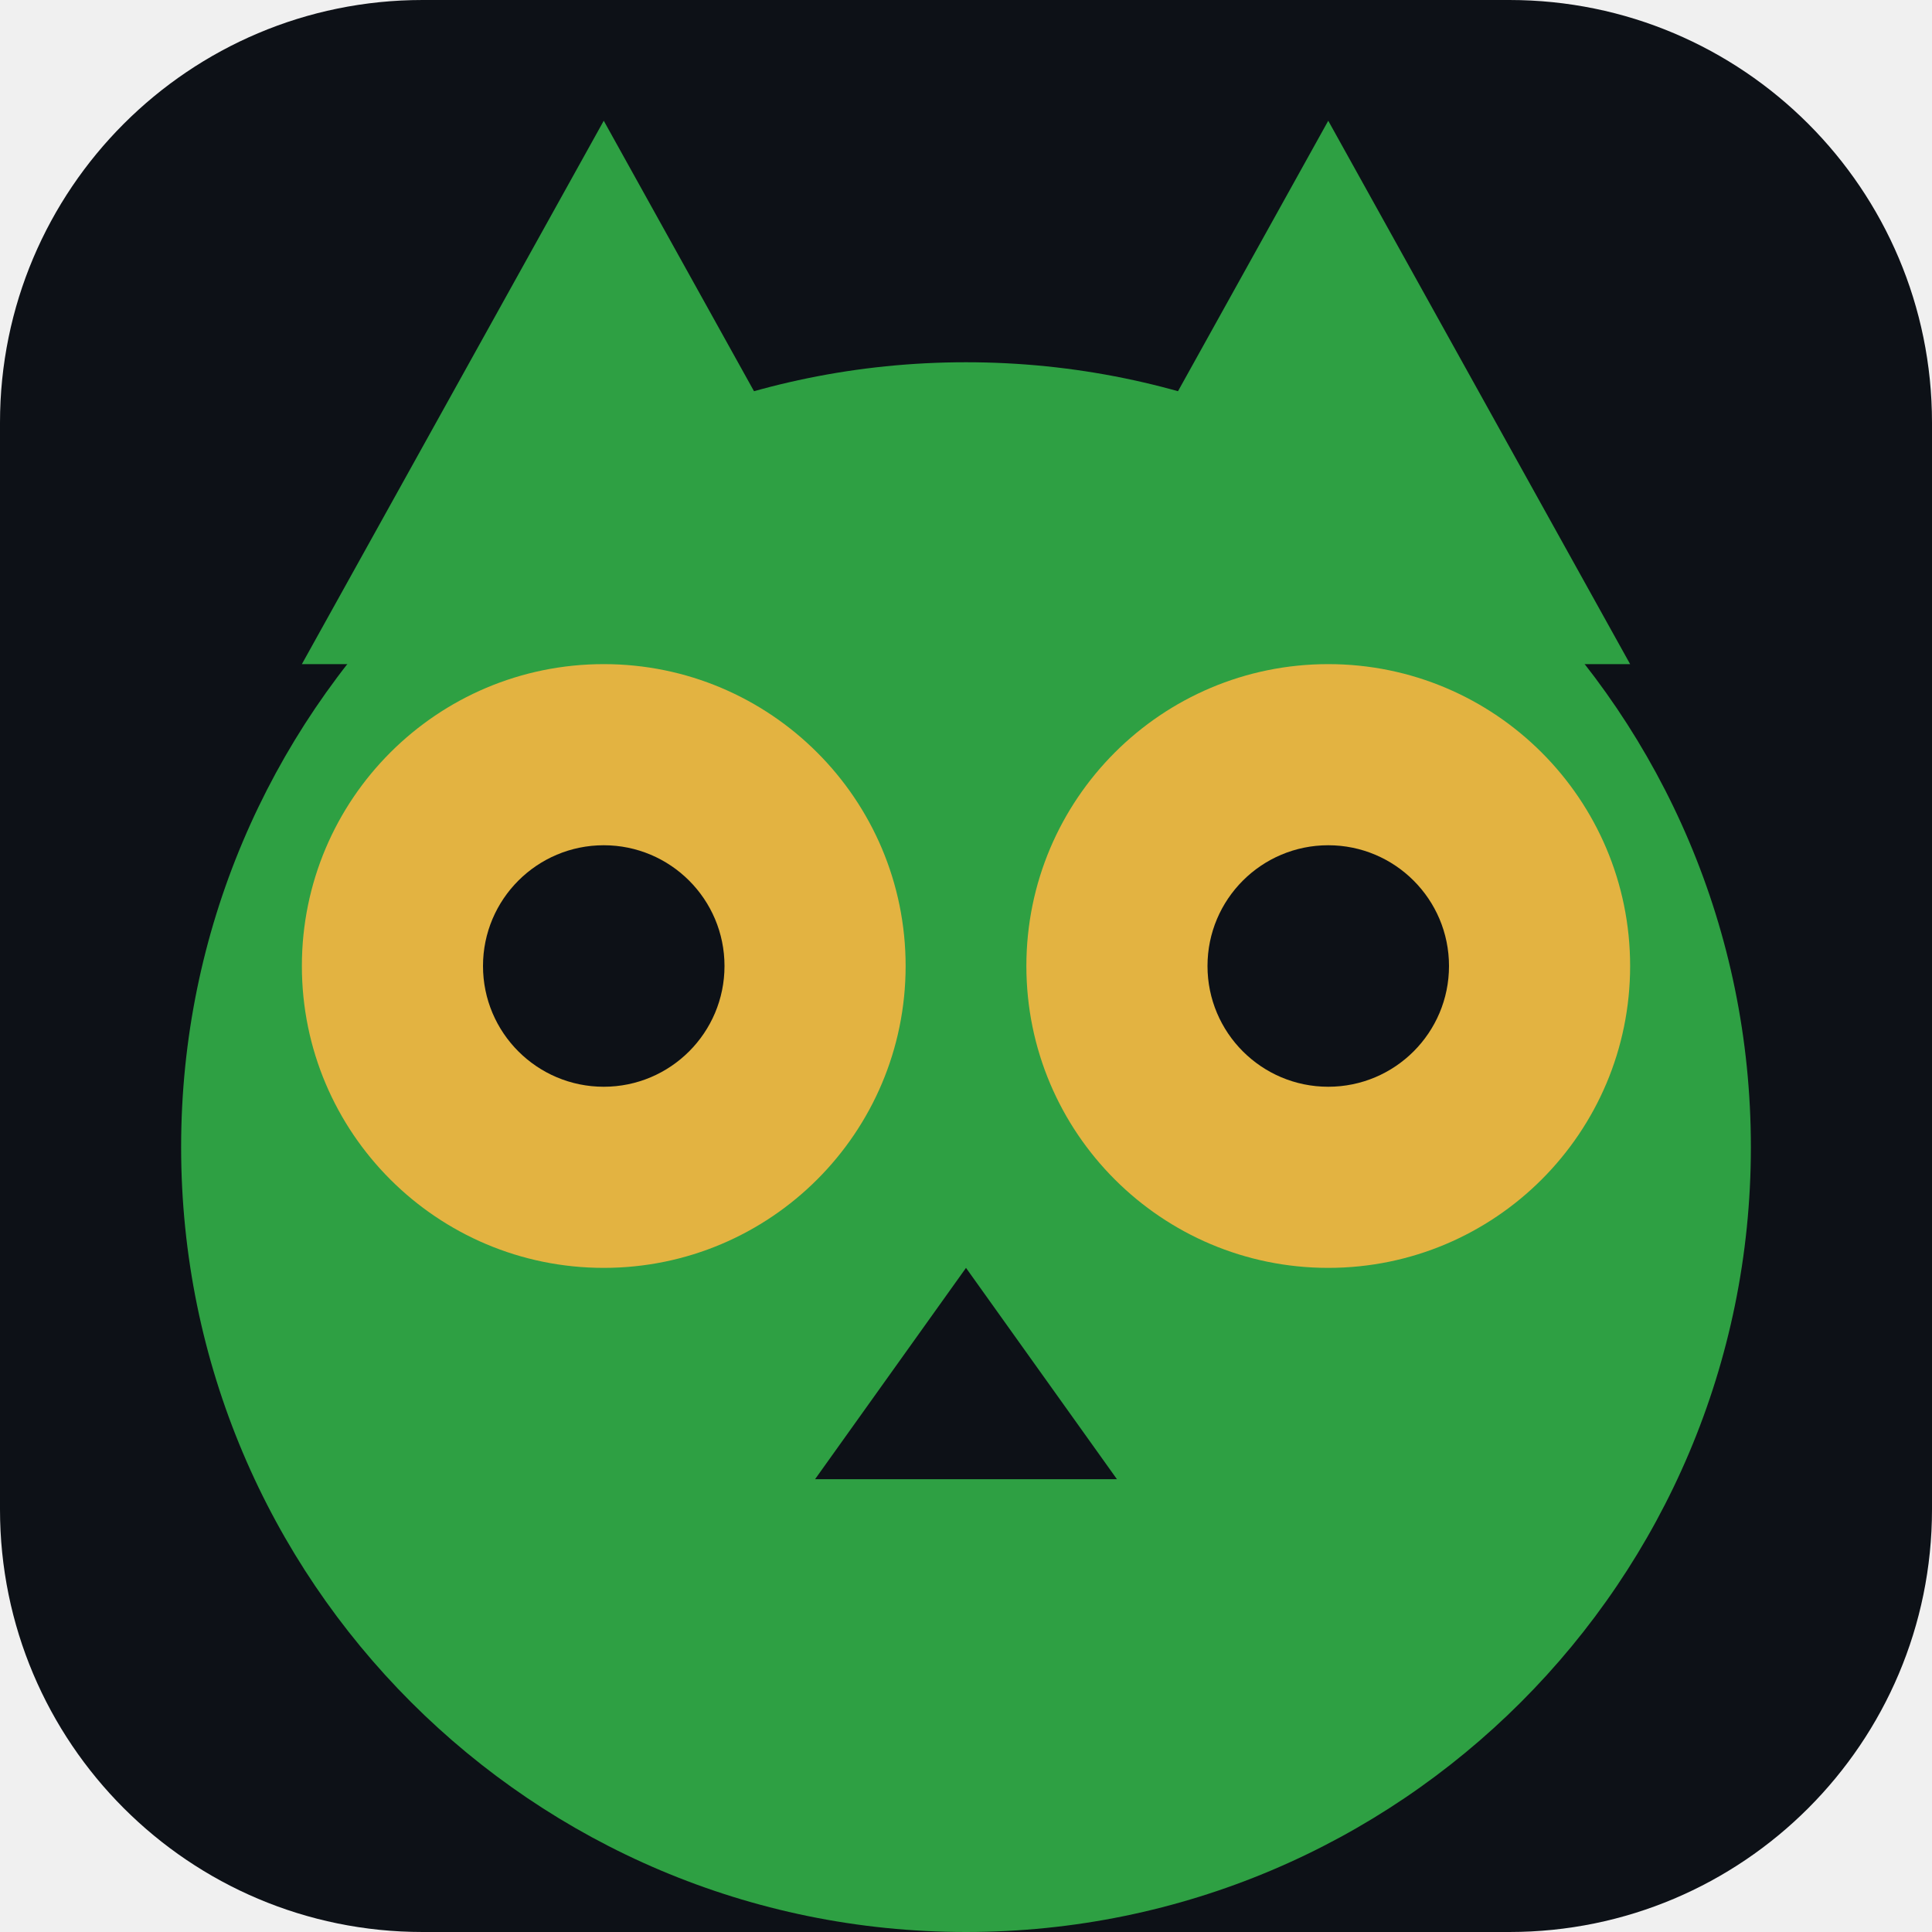
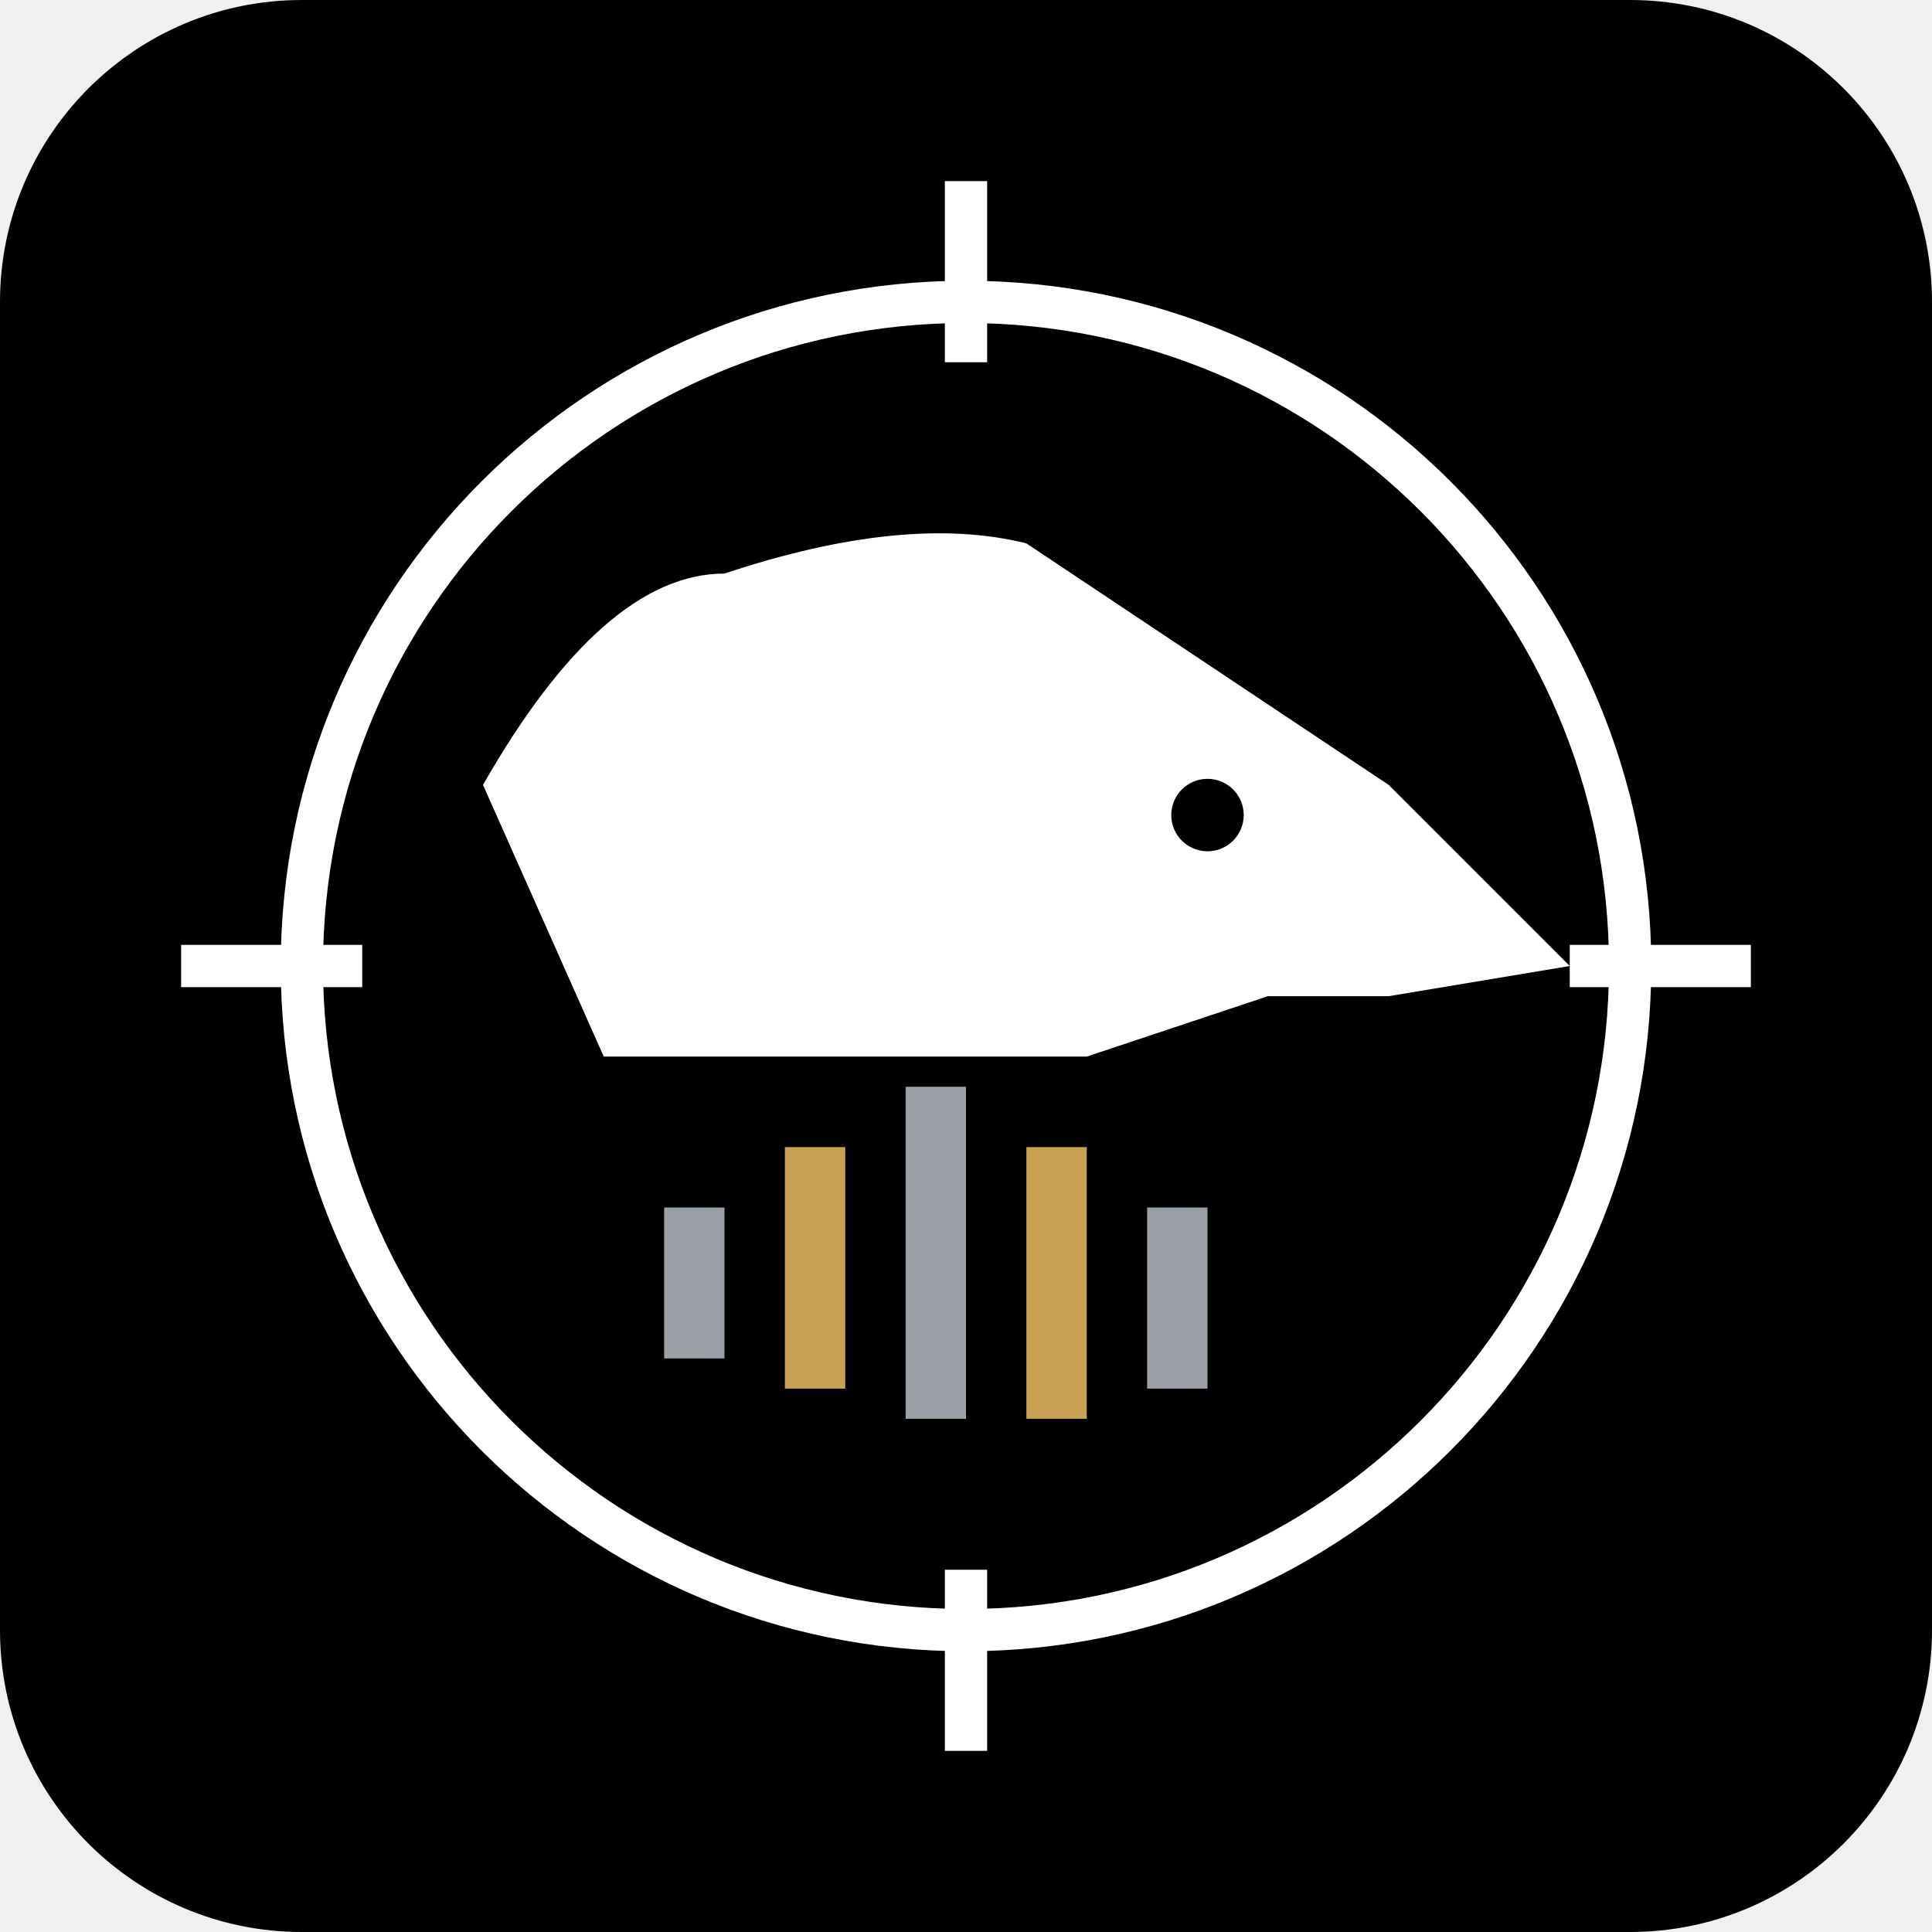
<svg xmlns="http://www.w3.org/2000/svg" viewBox="0 0 64 64" shape-rendering="geometricPrecision">
-   <rect width="64" height="64" rx="14" fill="#0d1117" />
-   <path d="M10 22 L20 4 L30 22 Z" fill="#2ea043" />
-   <path d="M54 22 L44 4 L34 22 Z" fill="#2ea043" />
-   <circle cx="32" cy="38" r="26" fill="#2ea043" />
-   <circle cx="20" cy="32" r="10" fill="#e3b341" />
-   <circle cx="44" cy="32" r="10" fill="#e3b341" />
-   <circle cx="20" cy="32" r="4" fill="#0d1117" />
-   <circle cx="44" cy="32" r="4" fill="#0d1117" />
-   <path d="M32 42 L27 49 L37 49 Z" fill="#0d1117" />
+   <rect width="64" height="64" rx="10" fill="#000000" />
+   <circle cx="32" cy="32" r="22" fill="none" stroke="#ffffff" stroke-width="1.4" />
+   <path d="M32 6 v6 M32 52 v6 M6 32 h6 M52 32 h6" stroke="#ffffff" stroke-width="1.4" fill="none" />
+   <path d="M16 26 Q20 19 24 19 Q30 17 34 18 L40 22 L46 26 L52 32 L46 33 L42 33 L36 35 L20 35 Z" fill="#ffffff" />
+   <circle cx="40" cy="27" r="1.2" fill="#000000" />
+   <rect x="22" y="40" width="2" height="5" fill="#9aa0a6" />
+   <rect x="26" y="38" width="2" height="8" fill="#c9a155" />
+   <rect x="30" y="36" width="2" height="11" fill="#9aa0a6" />
+   <rect x="34" y="38" width="2" height="9" fill="#c9a155" />
+   <rect x="38" y="40" width="2" height="6" fill="#9aa0a6" />
</svg>
